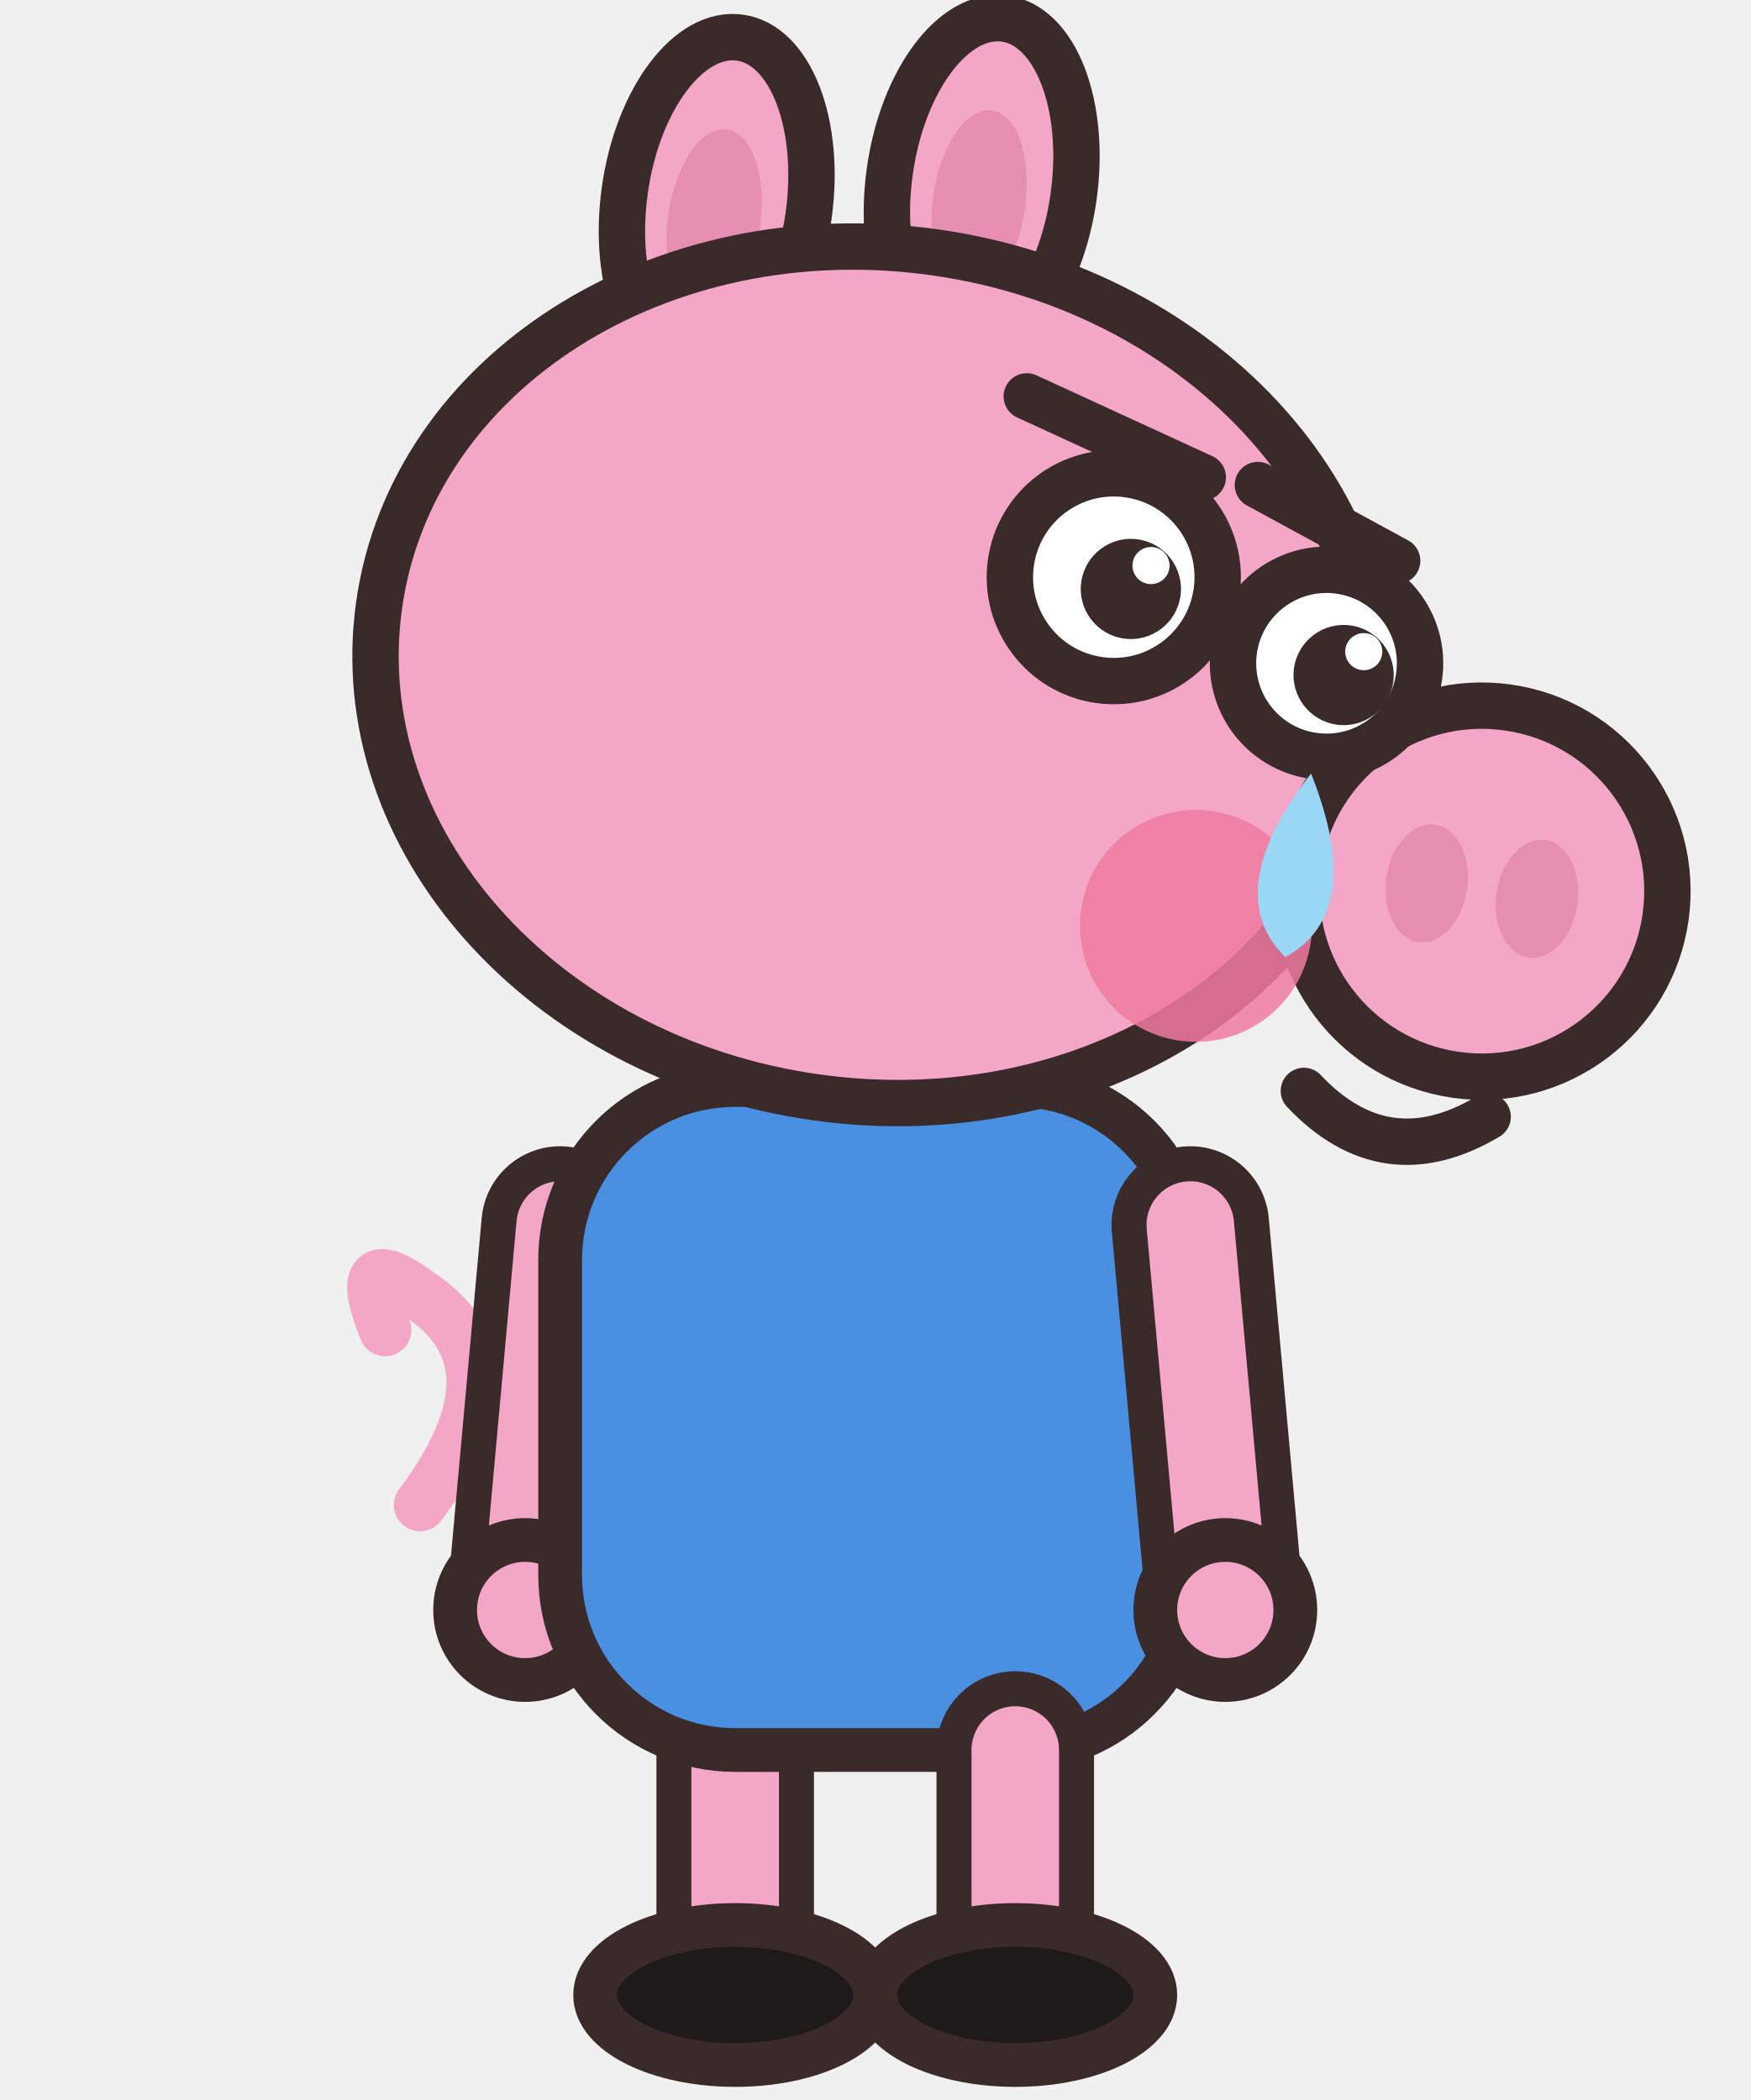
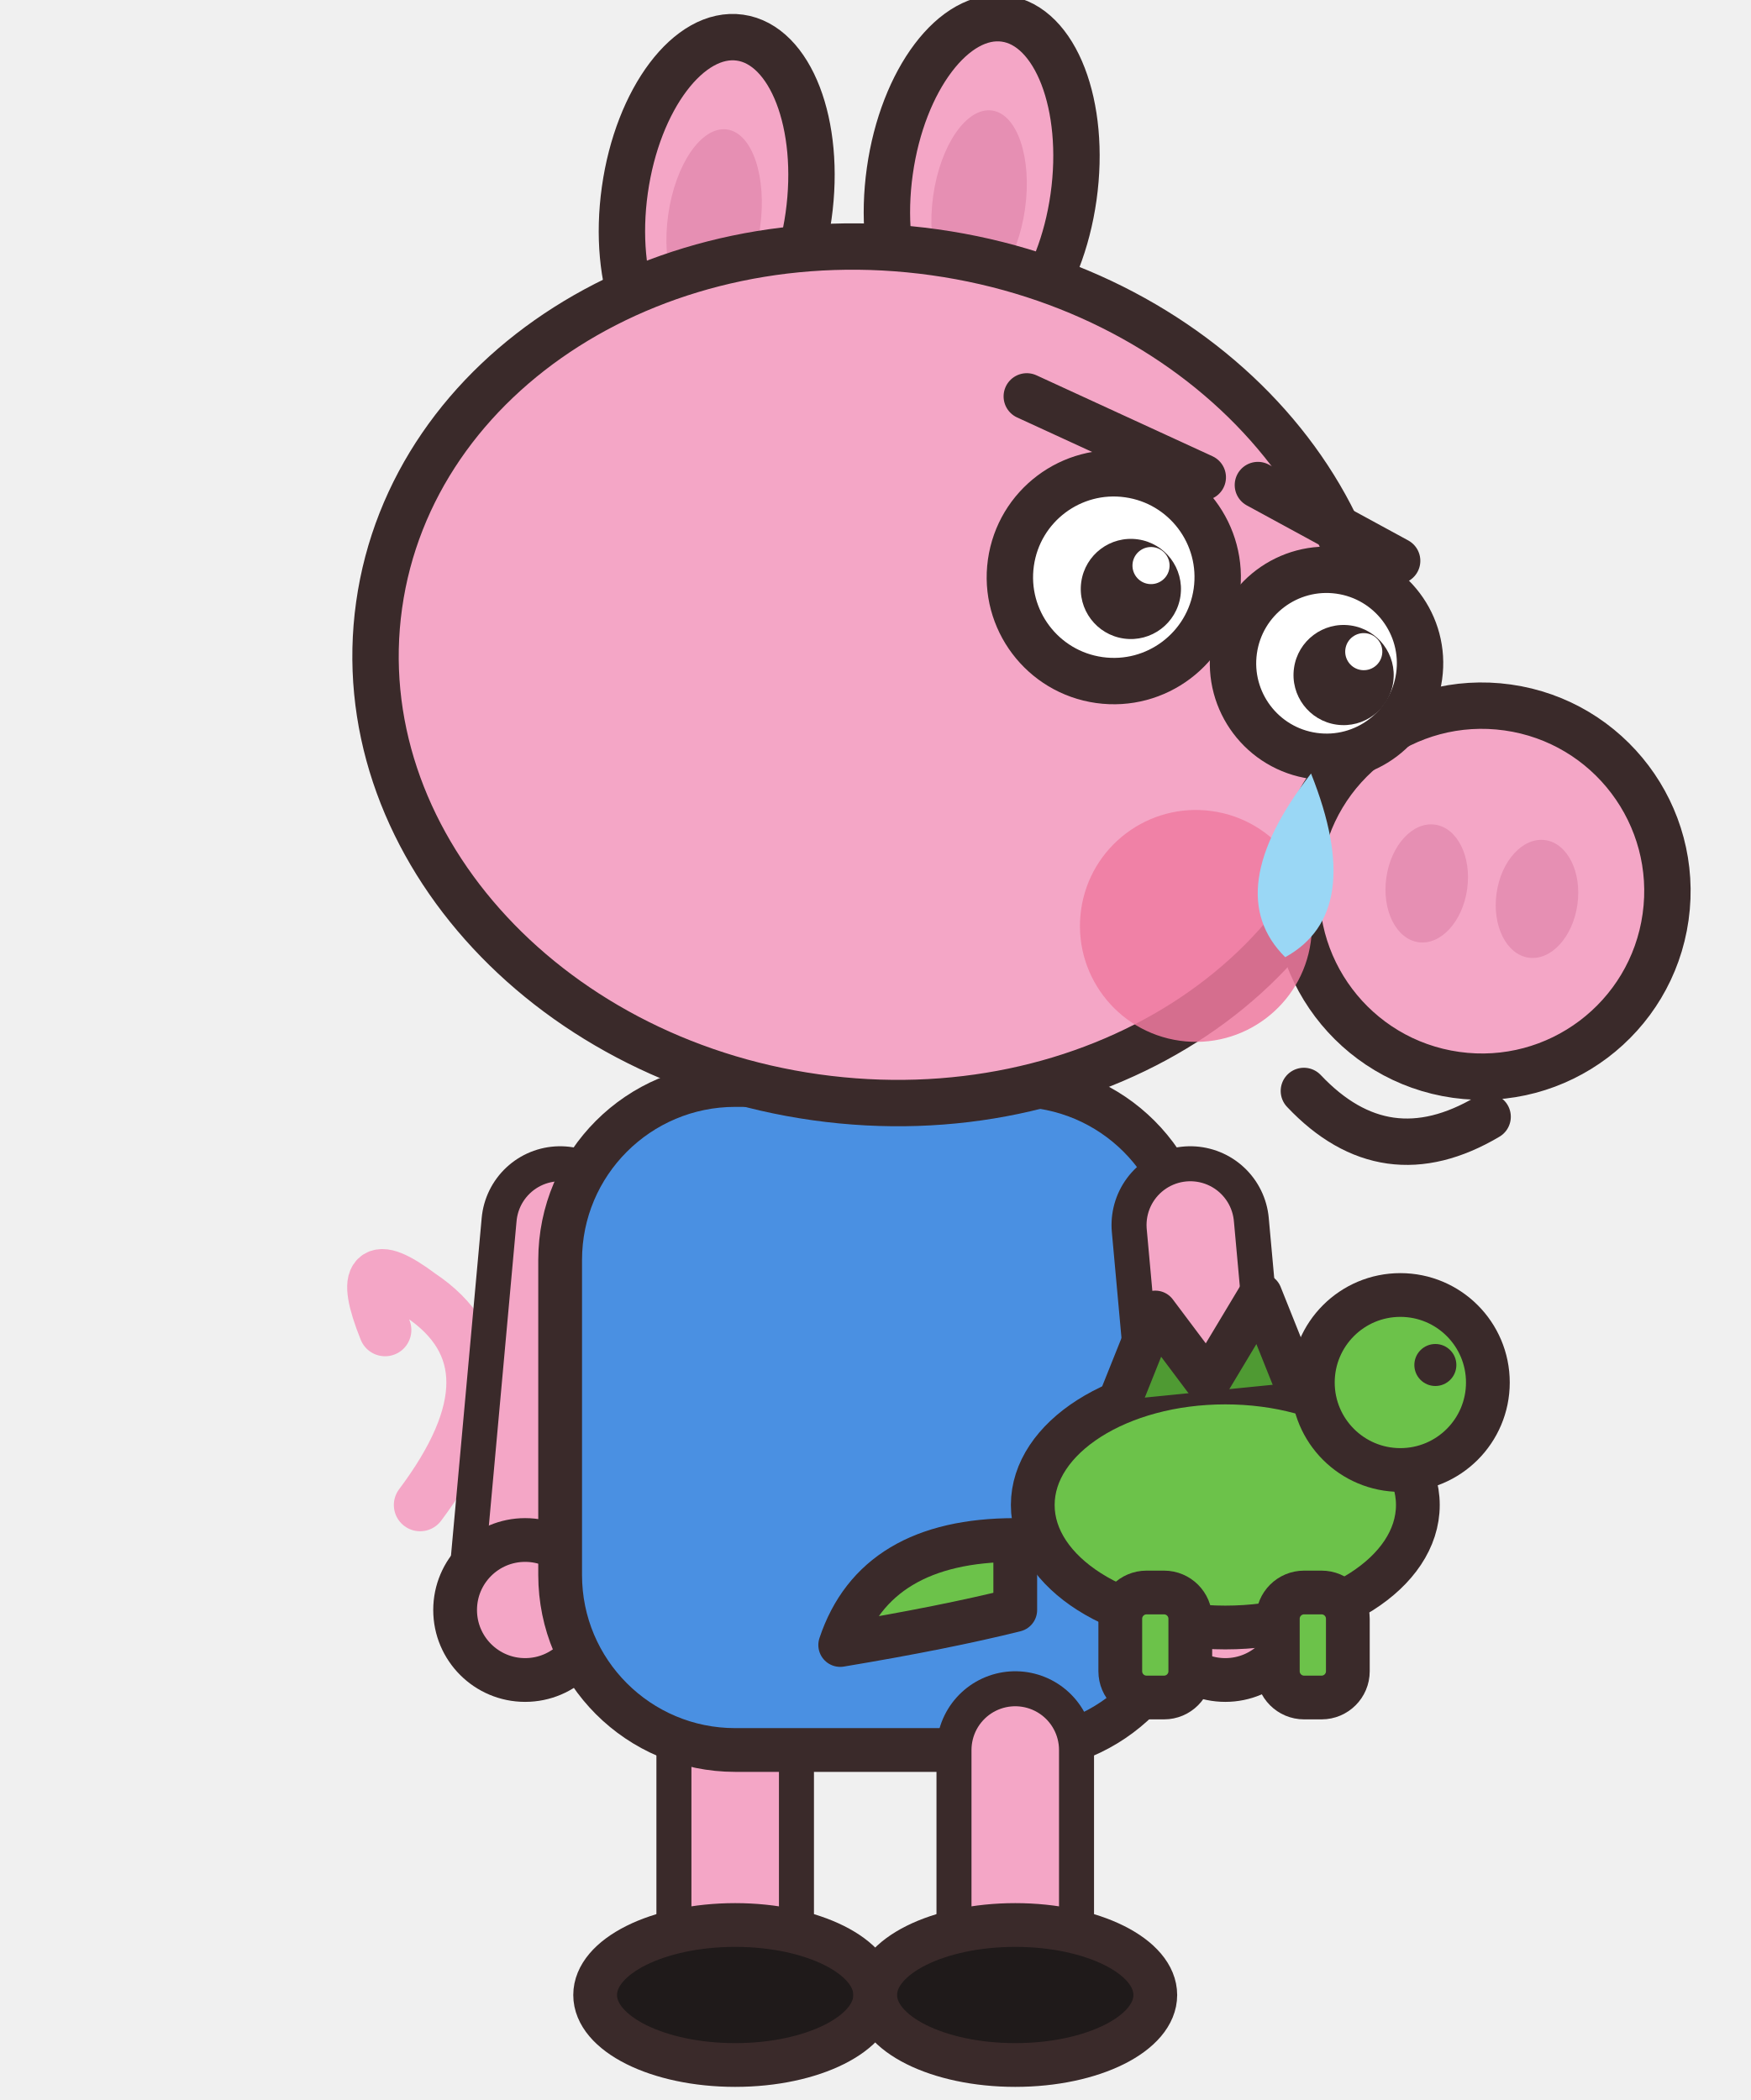
<svg xmlns="http://www.w3.org/2000/svg" viewBox="0 0 100 120">
  <g stroke="#3a2a2a" stroke-linecap="round" stroke-linejoin="round" stroke-width="2.5">
    <path fill="none" stroke="#f4a6c6" stroke-width="3" d="M24 86q6-8 0-12-4-3-2 2" />
    <path stroke-width="9" d="M42 100v12" />
    <path stroke="#f4a6c6" stroke-width="5" d="M42 100v12" />
    <ellipse cx="42" cy="114" fill="#1f1a1a" rx="8" ry="4" />
    <path stroke-width="9" d="m32 70-2 22" />
    <path stroke="#f4a6c6" stroke-width="5" d="m32 70-2 22" />
    <circle cx="30" cy="92" r="4" fill="#f4a6c6" />
    <rect width="36" height="38" x="32" y="62" fill="#4a90e2" rx="10" />
    <path stroke-width="9" d="M58 100v12" />
    <path stroke="#f4a6c6" stroke-width="5" d="M58 100v12" />
    <ellipse cx="58" cy="114" fill="#1f1a1a" rx="8" ry="4" />
    <g transform="rotate(8 78.957 19.029)scale(1.06)">
      <ellipse cx="38" cy="16" fill="#f4a6c6" rx="5" ry="9" />
      <ellipse cx="38" cy="17" fill="#e68fb3" stroke="none" rx="2.5" ry="5" />
      <ellipse cx="52" cy="13" fill="#f4a6c6" rx="5" ry="9" />
      <ellipse cx="52" cy="14" fill="#e68fb3" stroke="none" rx="2.5" ry="5" />
      <ellipse cx="50" cy="40" fill="#f4a6c6" rx="27" ry="23" />
      <circle cx="84" cy="47" r="10" fill="#f4a6c6" />
      <circle cx="84" cy="47" r="8.7" fill="#f4a6c6" stroke="none" />
      <ellipse cx="81" cy="47" fill="#e68fb3" stroke="none" rx="2.2" ry="3.2" />
      <ellipse cx="87" cy="47" fill="#e68fb3" stroke="none" rx="2.2" ry="3.2" />
      <circle cx="62" cy="33" r="5.6" fill="#fff" />
      <circle cx="63" cy="33.5" r="2.7" fill="#3a2a2a" stroke="none" />
      <circle cx="63.9" cy="32.1" r="1" fill="#fff" stroke="none" />
      <circle cx="74" cy="36" r="5.04" fill="#fff" />
      <circle cx="75" cy="36.5" r="2.7" fill="#3a2a2a" stroke="none" />
      <circle cx="75.9" cy="35.1" r="1" fill="#fff" stroke="none" />
      <circle cx="69" cy="51" r="6.25" fill="#f07aa0" fill-opacity=".85" stroke="none" />
      <path fill="none" d="M76 59q5 4 10 0" />
      <path d="m56 24 10 3m3 0 8 3" />
      <path fill="#9ad7f5" stroke="none" d="M74 42q-4 7 0 10 4-3 0-10" />
    </g>
    <path stroke-width="9" d="m68 70 2 22" />
    <path stroke="#f4a6c6" stroke-width="5" d="m68 70 2 22" />
    <circle cx="70" cy="92" r="4" fill="#f4a6c6" />
+     <path fill="#6cc24a" d="M58 88q-8 0-10 6 6-1 10-2Z" />
+     <ellipse cx="70" cy="86" fill="#6cc24a" rx="11" ry="7" />
+     <circle cx="80" cy="79" r="5" fill="#6cc24a" />
+     <circle cx="82" cy="78" r="1.2" fill="#3a2a2a" stroke="none" />
+     <path fill="#4f9a33" d="m64 80 2-5 3 4 3-5 2 5" />
+     <rect width="4" height="6" x="64" y="91" fill="#6cc24a" rx="1.5" />
+     <rect width="4" height="6" x="73" y="91" fill="#6cc24a" rx="1.5" />
  </g>
</svg>
